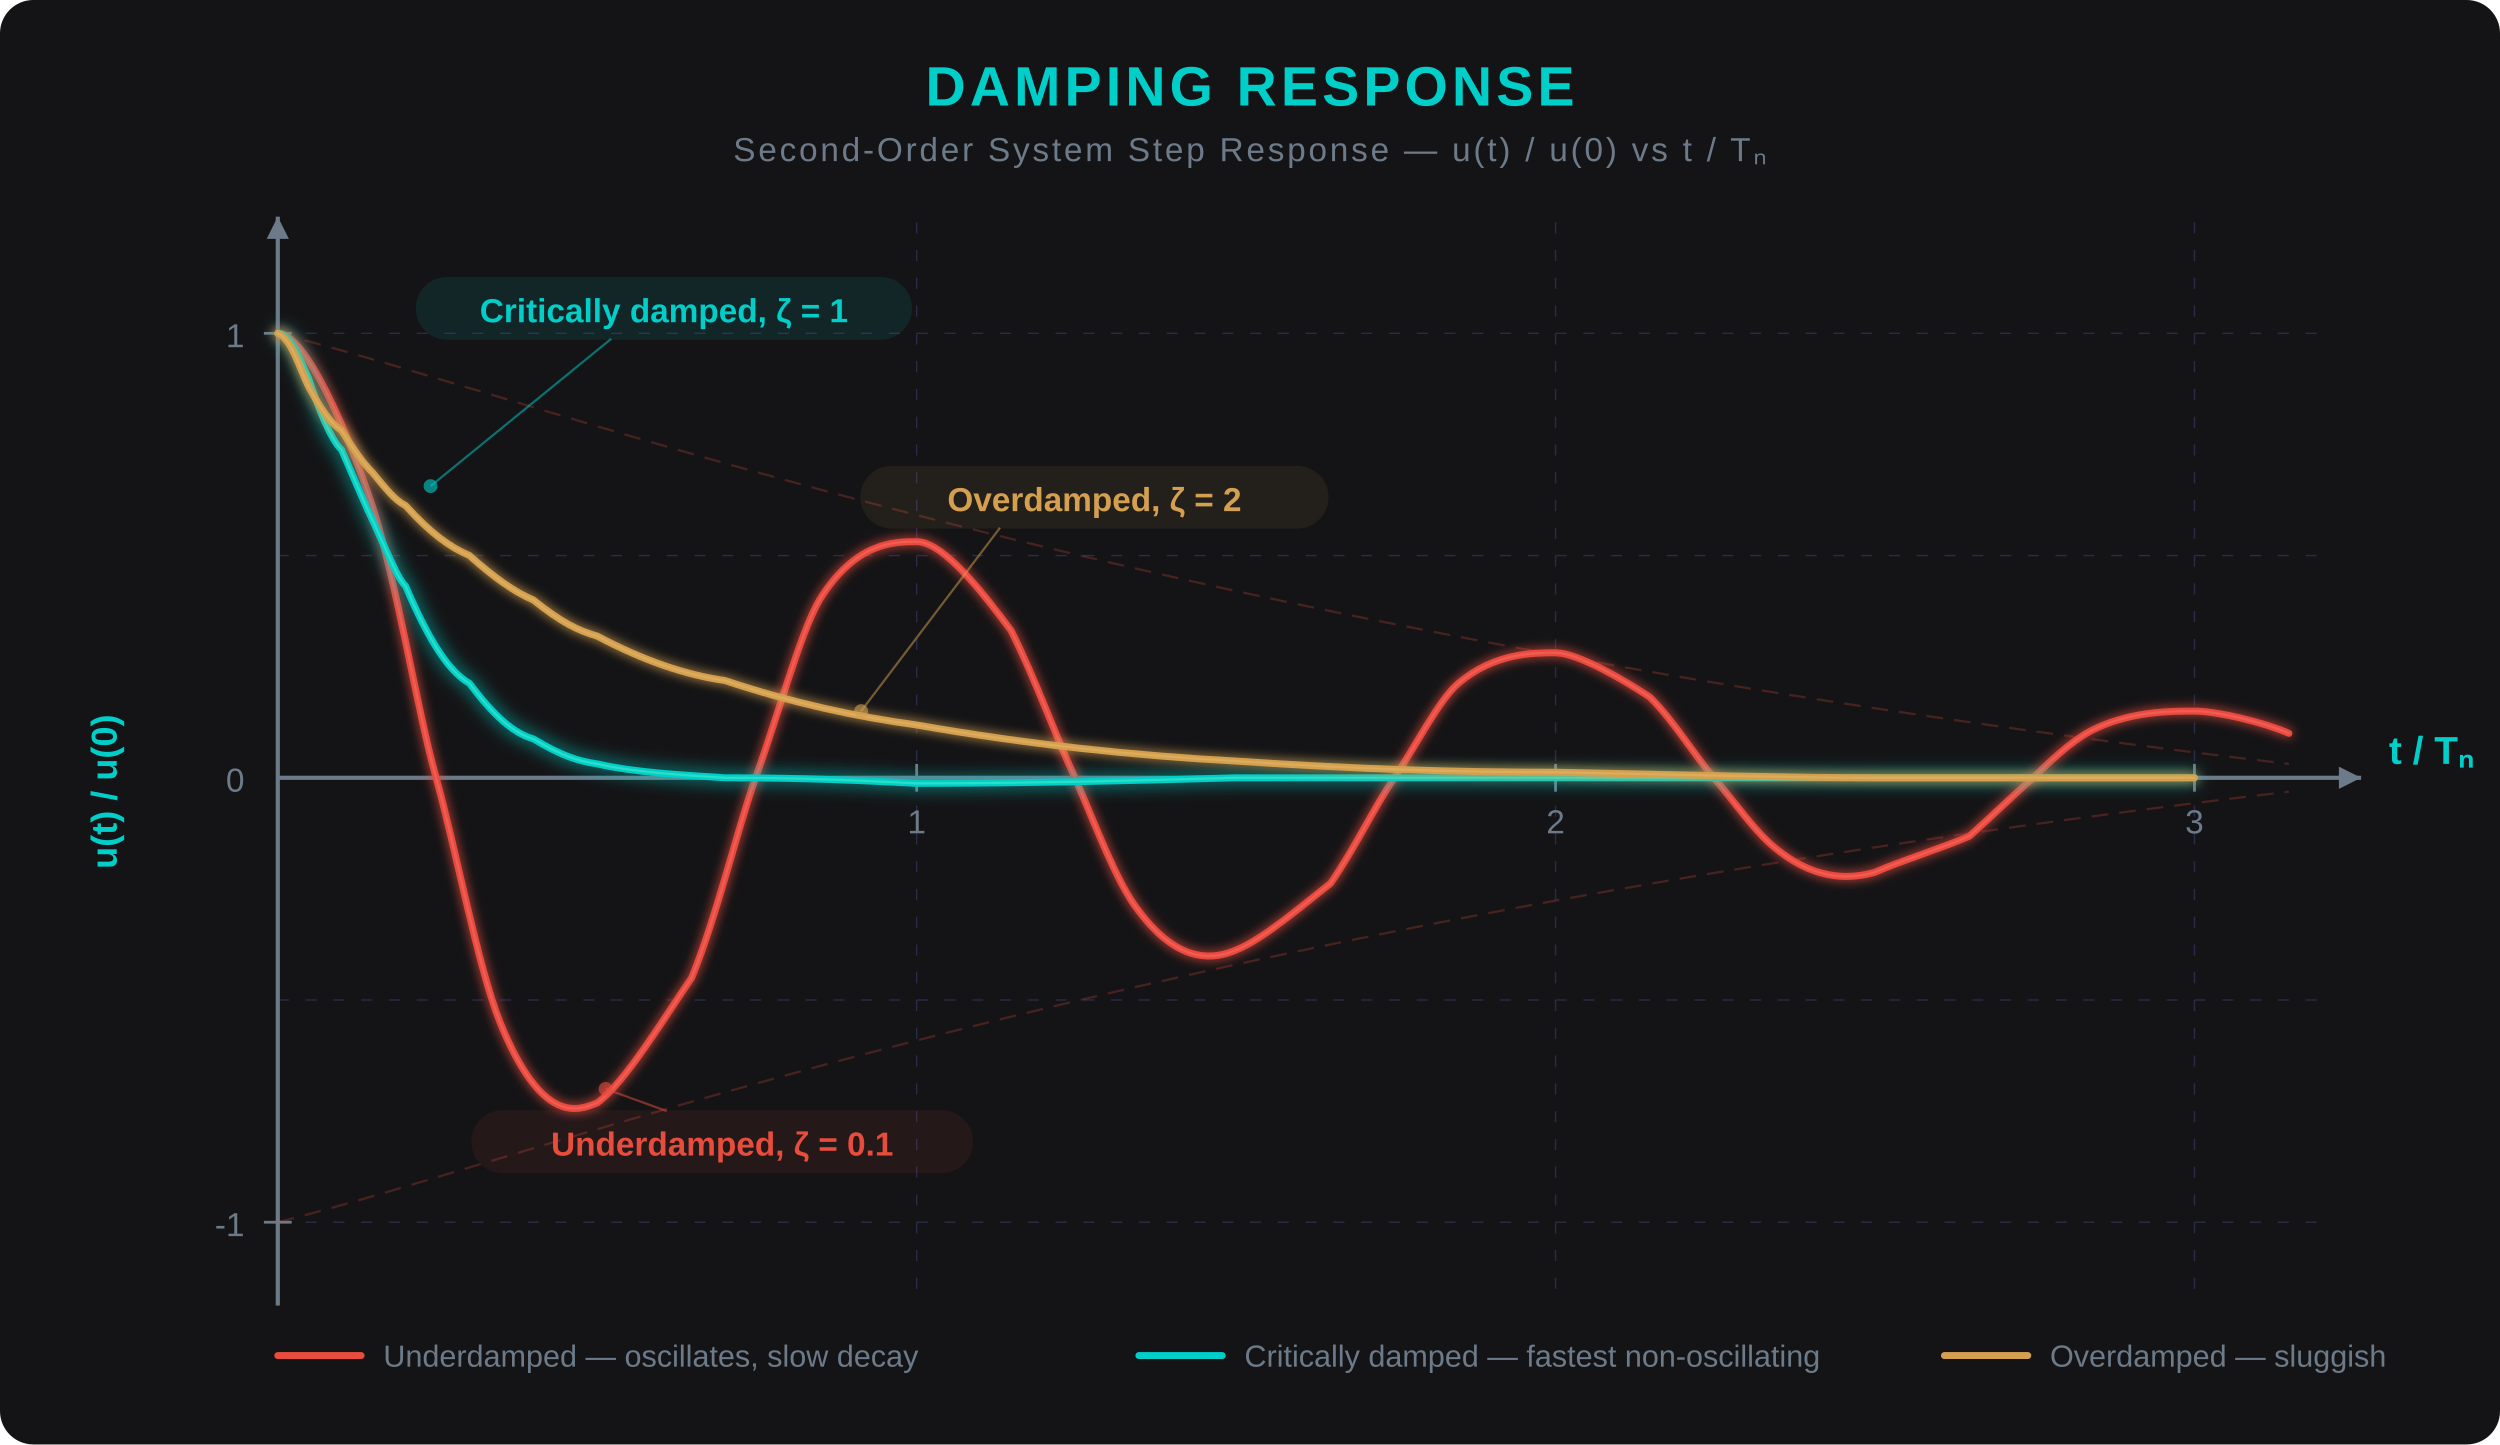
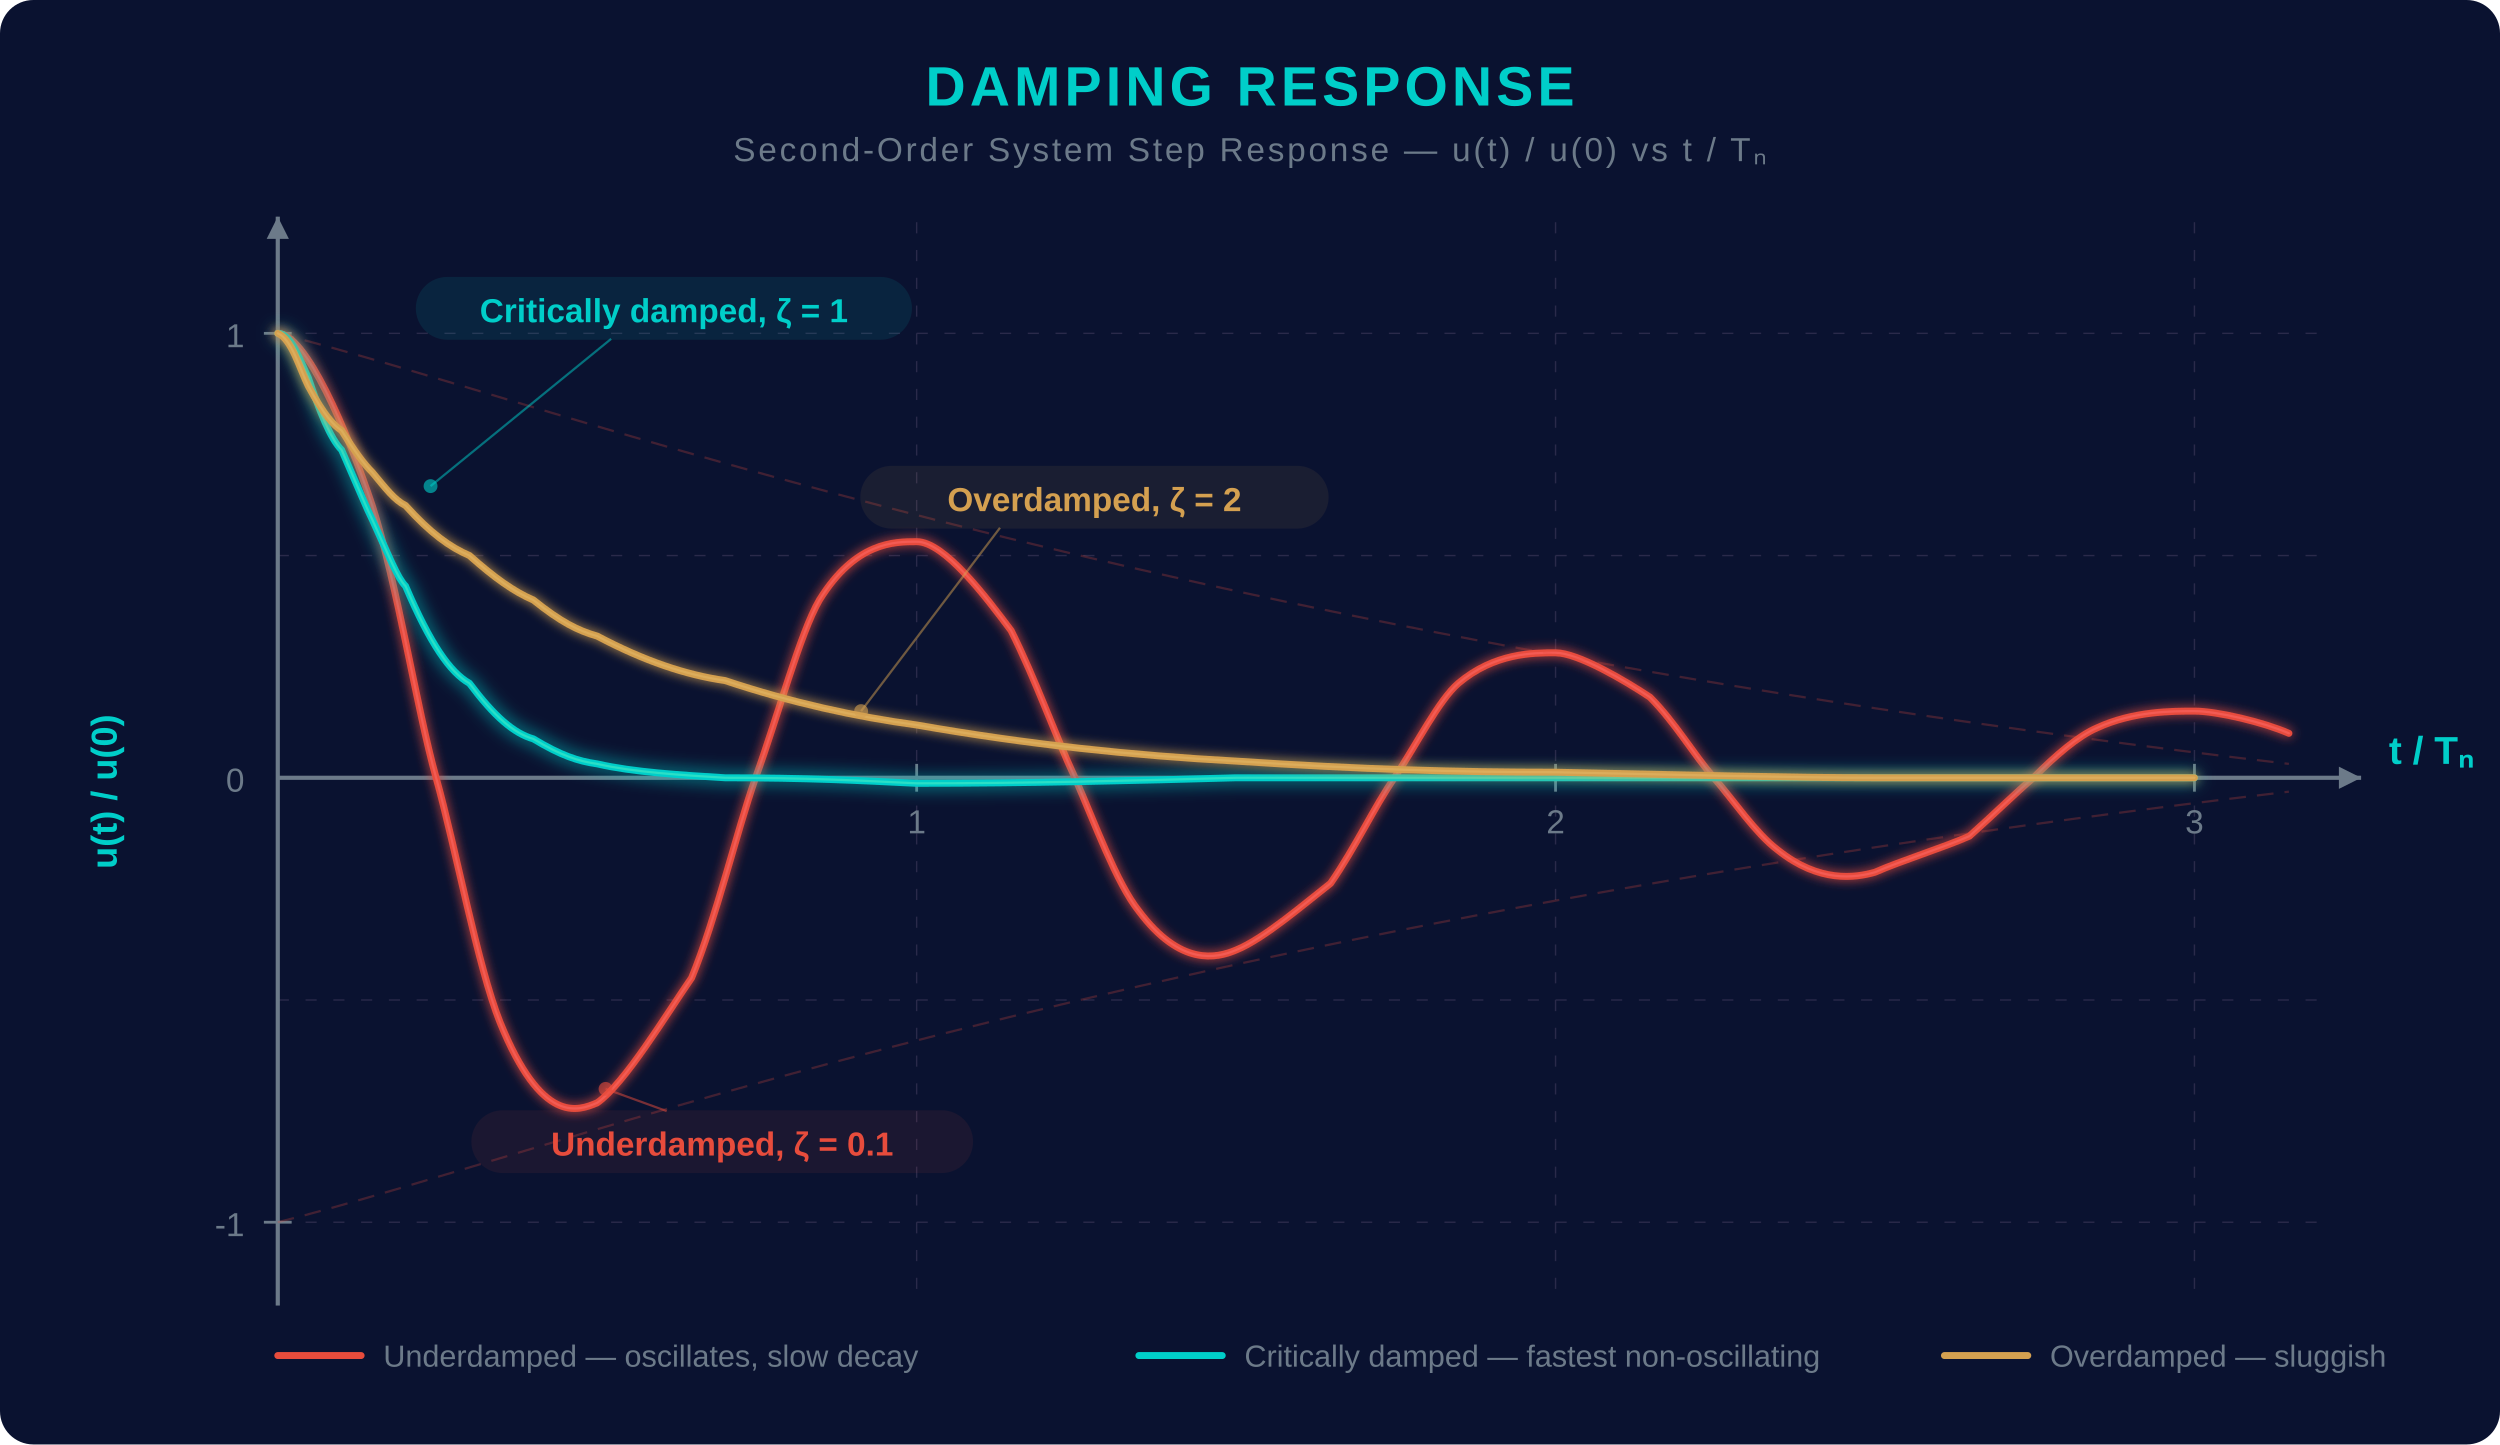
<svg xmlns="http://www.w3.org/2000/svg" viewBox="0 0 900 520" width="900" height="520">
  <defs>
    <linearGradient id="bgGrad" x1="0%" y1="0%" x2="0%" y2="100%">
-       <stop offset="0%" stop-color="#141416" />
-       <stop offset="100%" stop-color="#141416" />
+       <stop offset="0%" stop-color="#0a1230" />
+       <stop offset="100%" stop-color="#0a1230" />
    </linearGradient>
    <filter id="glow">
      <feGaussianBlur stdDeviation="3" result="coloredBlur" />
      <feMerge>
        <feMergeNode in="coloredBlur" />
        <feMergeNode in="SourceGraphic" />
      </feMerge>
    </filter>
    <filter id="glowSoft">
      <feGaussianBlur stdDeviation="2" result="coloredBlur" />
      <feMerge>
        <feMergeNode in="coloredBlur" />
        <feMergeNode in="SourceGraphic" />
      </feMerge>
    </filter>
    <filter id="glowRed">
      <feGaussianBlur stdDeviation="2" result="coloredBlur" />
      <feMerge>
        <feMergeNode in="coloredBlur" />
        <feMergeNode in="SourceGraphic" />
      </feMerge>
    </filter>
  </defs>
  <rect width="900" height="520" fill="url(#bgGrad)" rx="12" />
  <text x="450" y="38" text-anchor="middle" fill="#00CEC9" font-family="Segoe UI, Arial, sans-serif" font-size="20" font-weight="bold" letter-spacing="1.5">DAMPING RESPONSE</text>
  <text x="450" y="58" text-anchor="middle" fill="#6c7a89" font-family="Segoe UI, Arial, sans-serif" font-size="12" letter-spacing="1">Second-Order System Step Response — u(t) / u(0) vs t / Tₙ</text>
  <g stroke="#2a2a4a" stroke-width="0.5" stroke-dasharray="4,6">
    <line x1="100" y1="120" x2="840" y2="120" />
    <line x1="100" y1="200" x2="840" y2="200" />
    <line x1="100" y1="360" x2="840" y2="360" />
    <line x1="100" y1="440" x2="840" y2="440" />
    <line x1="100" y1="80" x2="100" y2="470" />
    <line x1="330" y1="80" x2="330" y2="470" />
    <line x1="560" y1="80" x2="560" y2="470" />
    <line x1="790" y1="80" x2="790" y2="470" />
  </g>
  <line x1="100" y1="280" x2="850" y2="280" stroke="#6c7a89" stroke-width="1.5" />
  <polygon points="850,280 842,276 842,284" fill="#6c7a89" />
  <line x1="100" y1="470" x2="100" y2="78" stroke="#6c7a89" stroke-width="1.5" />
  <polygon points="100,78 96,86 104,86" fill="#6c7a89" />
  <text x="860" y="275" fill="#00CEC9" font-family="Segoe UI, Arial, sans-serif" font-size="14" font-weight="600">t / Tₙ</text>
  <text x="42" y="285" text-anchor="middle" fill="#00CEC9" font-family="Segoe UI, Arial, sans-serif" font-size="13" font-weight="600" transform="rotate(-90, 42, 285)">u(t) / u(0)</text>
  <line x1="95" y1="120" x2="105" y2="120" stroke="#6c7a89" stroke-width="1" />
  <text x="88" y="125" text-anchor="end" fill="#6c7a89" font-family="Segoe UI, Arial, sans-serif" font-size="12">1</text>
  <text x="88" y="285" text-anchor="end" fill="#6c7a89" font-family="Segoe UI, Arial, sans-serif" font-size="12">0</text>
  <line x1="95" y1="440" x2="105" y2="440" stroke="#6c7a89" stroke-width="1" />
  <text x="88" y="445" text-anchor="end" fill="#6c7a89" font-family="Segoe UI, Arial, sans-serif" font-size="12">-1</text>
  <line x1="330" y1="275" x2="330" y2="285" stroke="#6c7a89" stroke-width="1" />
  <text x="330" y="300" text-anchor="middle" fill="#6c7a89" font-family="Segoe UI, Arial, sans-serif" font-size="12">1</text>
  <line x1="560" y1="275" x2="560" y2="285" stroke="#6c7a89" stroke-width="1" />
  <text x="560" y="300" text-anchor="middle" fill="#6c7a89" font-family="Segoe UI, Arial, sans-serif" font-size="12">2</text>
  <line x1="790" y1="275" x2="790" y2="285" stroke="#6c7a89" stroke-width="1" />
  <text x="790" y="300" text-anchor="middle" fill="#6c7a89" font-family="Segoe UI, Arial, sans-serif" font-size="12">3</text>
  <path d="M 100,120            C 110,120 125,155 134,182            C 143,210 150,255 157,280            C 164,305 172,348 180,368            C 195,405 208,400 215,397            C 225,390 240,365 249,352            C 258,330 265,300 272,280            C 280,258 288,228 295,216            C 308,195 322,195 330,195            C 340,195 355,215 364,227            C 373,245 380,265 387,280            C 394,296 402,318 410,328            C 425,348 438,345 445,342            C 455,338 470,325 479,318            C 488,305 495,290 502,280            C 510,268 518,252 525,246            C 538,235 552,235 560,235            C 568,235 585,245 594,251            C 603,260 610,272 617,280            C 624,288 632,300 640,306            C 655,318 668,316 675,314            C 684,310 700,305 709,301            C 718,293 725,286 732,280            C 740,272 748,265 755,262            C 768,256 782,256 790,256            C 798,256 815,260 824,264" fill="none" stroke="#E74C3C" stroke-width="2.5" stroke-linecap="round" filter="url(#glowRed)" />
  <path d="M 100,120            C 110,120 125,155 134,182            C 143,210 150,255 157,280            C 164,305 172,348 180,368            C 195,405 208,400 215,397            C 225,390 240,365 249,352            C 258,330 265,300 272,280            C 280,258 288,228 295,216            C 308,195 322,195 330,195            C 340,195 355,215 364,227            C 373,245 380,265 387,280            C 394,296 402,318 410,328            C 425,348 438,345 445,342            C 455,338 470,325 479,318            C 488,305 495,290 502,280            C 510,268 518,252 525,246            C 538,235 552,235 560,235            C 568,235 585,245 594,251            C 603,260 610,272 617,280            C 624,288 632,300 640,306            C 655,318 668,316 675,314            C 684,310 700,305 709,301            C 718,293 725,286 732,280            C 740,272 748,265 755,262            C 768,256 782,256 790,256            C 798,256 815,260 824,264" fill="none" stroke="#FF6B6B" stroke-width="0.8" opacity="0.5" stroke-linecap="round" />
  <path d="M 100,120 C 200,145 400,225 824,275" fill="none" stroke="#E74C3C" stroke-width="0.8" stroke-dasharray="6,4" opacity="0.25" />
  <path d="M 100,440 C 200,415 400,335 824,285" fill="none" stroke="#E74C3C" stroke-width="0.8" stroke-dasharray="6,4" opacity="0.25" />
  <path d="M 100,120            C 105,120 108,130 111,136            C 115,148 119,158 123,162            C 130,178 132,183 134,187            C 140,200 143,208 146,211            C 155,232 162,242 169,246            C 178,258 185,264 192,266            C 202,272 208,274 215,275            C 228,278 245,279 261,280            C 290,280 310,281 330,282            C 370,282 410,281 445,280            C 520,280 600,280 790,280" fill="none" stroke="#00CEC9" stroke-width="2.5" stroke-linecap="round" filter="url(#glow)" />
  <path d="M 100,120            C 105,120 108,130 111,136            C 115,148 119,158 123,162            C 130,178 132,183 134,187            C 140,200 143,208 146,211            C 155,232 162,242 169,246            C 178,258 185,264 192,266            C 202,272 208,274 215,275            C 228,278 245,279 261,280            C 290,280 310,281 330,282            C 370,282 410,281 445,280            C 520,280 600,280 790,280" fill="none" stroke="#55efc4" stroke-width="0.8" opacity="0.5" stroke-linecap="round" />
  <path d="M 100,120            C 105,122 108,133 111,139            C 117,150 120,153 123,155            C 128,163 131,167 134,170            C 139,176 142,180 146,182            C 155,192 162,197 169,200            C 178,208 185,213 192,216            C 202,224 208,227 215,229            C 232,238 247,243 261,245            C 285,253 308,258 330,261            C 370,268 408,272 445,274            C 490,277 525,278 560,278            C 610,279 645,280 675,280            C 730,280 760,280 790,280" fill="none" stroke="#d4a050" stroke-width="2.5" stroke-linecap="round" filter="url(#glowSoft)" />
  <path d="M 100,120            C 105,122 108,133 111,139            C 117,150 120,153 123,155            C 128,163 131,167 134,170            C 139,176 142,180 146,182            C 155,192 162,197 169,200            C 178,208 185,213 192,216            C 202,224 208,227 215,229            C 232,238 247,243 261,245            C 285,253 308,258 330,261            C 370,268 408,272 445,274            C 490,277 525,278 560,278            C 610,279 645,280 675,280            C 730,280 760,280 790,280" fill="none" stroke="#e8c070" stroke-width="0.8" opacity="0.4" stroke-linecap="round" />
  <rect x="150" y="100" width="178" height="22" rx="11" fill="#00CEC9" opacity="0.1" stroke="#00CEC9" stroke-width="0.6" />
  <text x="239" y="116" text-anchor="middle" fill="#00CEC9" font-family="Segoe UI, Arial, sans-serif" font-size="12" font-weight="bold">Critically damped, ζ = 1</text>
  <line x1="220" y1="122" x2="155" y2="175" stroke="#00CEC9" stroke-width="0.8" opacity="0.5" />
  <circle cx="155" cy="175" r="2.5" fill="#00CEC9" opacity="0.6" />
  <rect x="310" y="168" width="168" height="22" rx="11" fill="#d4a050" opacity="0.08" stroke="#d4a050" stroke-width="0.6" />
  <text x="394" y="184" text-anchor="middle" fill="#d4a050" font-family="Segoe UI, Arial, sans-serif" font-size="12" font-weight="bold">Overdamped, ζ = 2</text>
  <line x1="360" y1="190" x2="310" y2="256" stroke="#d4a050" stroke-width="0.8" opacity="0.5" />
  <circle cx="310" cy="256" r="2.5" fill="#d4a050" opacity="0.6" />
  <rect x="170" y="400" width="180" height="22" rx="11" fill="#E74C3C" opacity="0.08" stroke="#E74C3C" stroke-width="0.6" />
  <text x="260" y="416" text-anchor="middle" fill="#E74C3C" font-family="Segoe UI, Arial, sans-serif" font-size="12" font-weight="bold">Underdamped, ζ = 0.1</text>
  <line x1="240" y1="400" x2="218" y2="392" stroke="#E74C3C" stroke-width="0.8" opacity="0.5" />
  <circle cx="218" cy="392" r="2.5" fill="#E74C3C" opacity="0.6" />
  <g transform="translate(0, 488)">
    <line x1="100" y1="0" x2="130" y2="0" stroke="#E74C3C" stroke-width="2.5" stroke-linecap="round" />
    <text x="138" y="4" fill="#6c7a89" font-family="Segoe UI, Arial, sans-serif" font-size="11">Underdamped — oscillates, slow decay</text>
    <line x1="410" y1="0" x2="440" y2="0" stroke="#00CEC9" stroke-width="2.5" stroke-linecap="round" />
    <text x="448" y="4" fill="#6c7a89" font-family="Segoe UI, Arial, sans-serif" font-size="11">Critically damped — fastest non-oscillating</text>
    <line x1="700" y1="0" x2="730" y2="0" stroke="#d4a050" stroke-width="2.5" stroke-linecap="round" />
    <text x="738" y="4" fill="#6c7a89" font-family="Segoe UI, Arial, sans-serif" font-size="11">Overdamped — sluggish</text>
  </g>
</svg>
